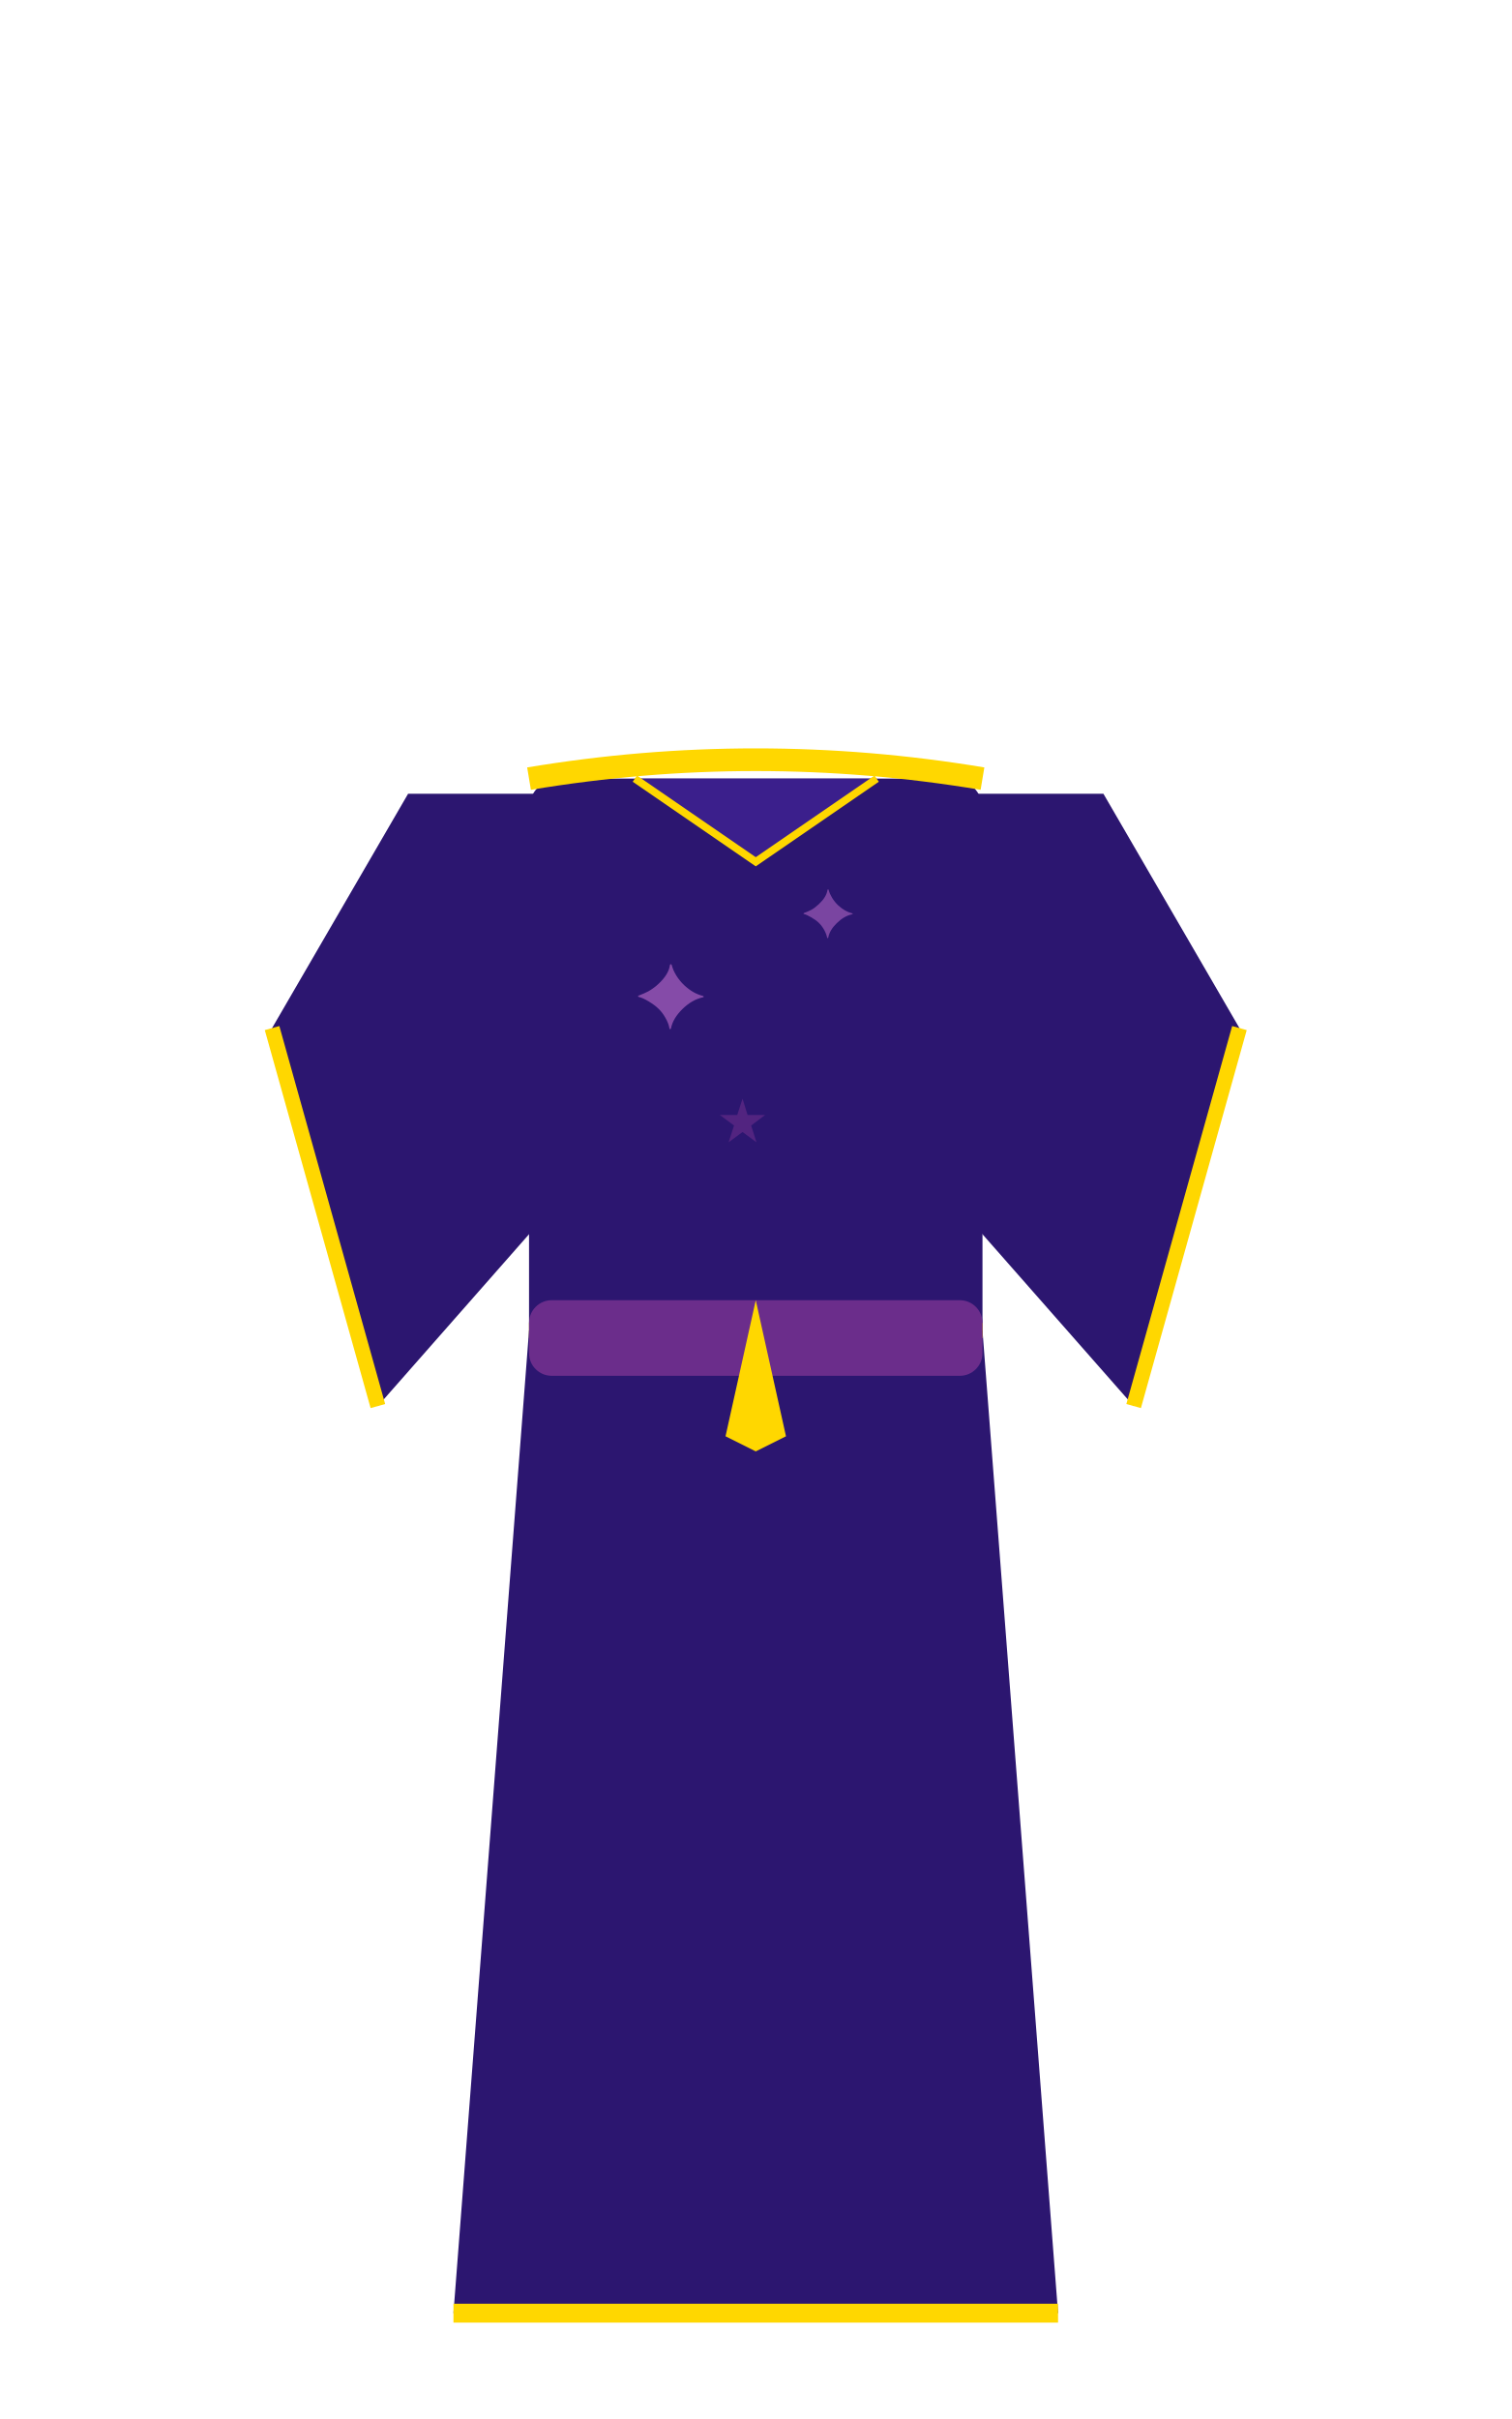
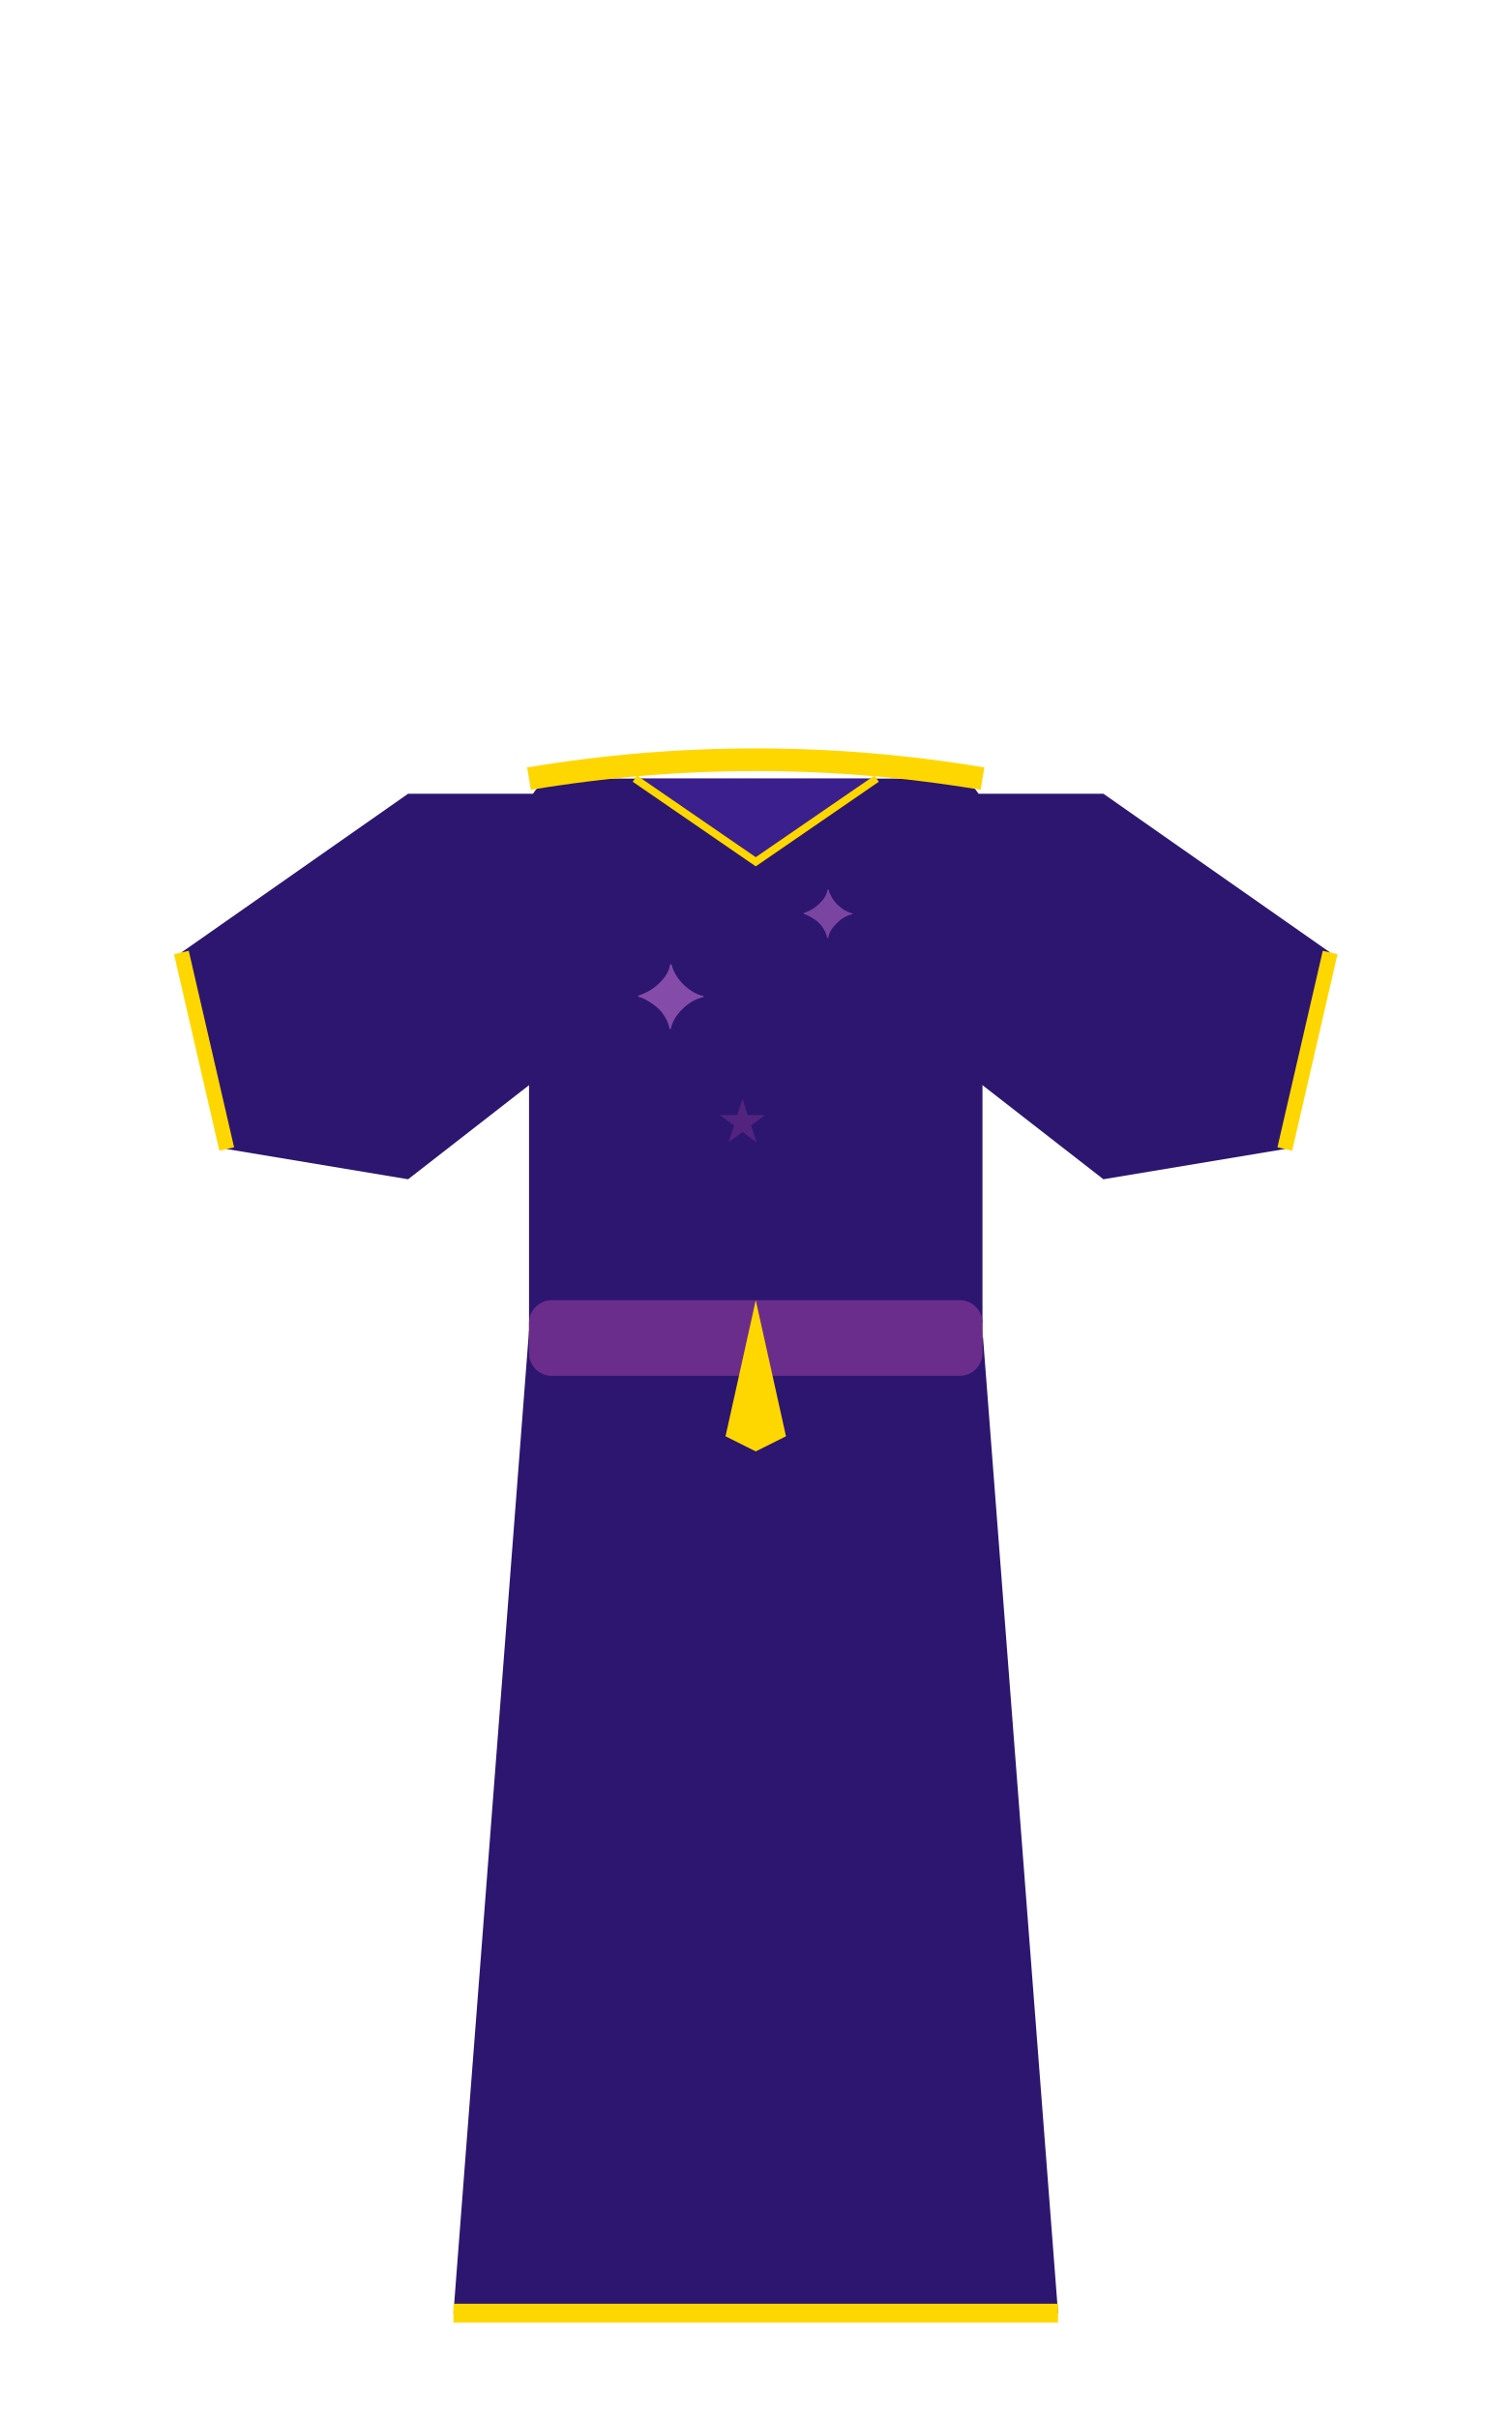
<svg xmlns="http://www.w3.org/2000/svg" viewBox="0 0 200 320" width="200" height="320">
  <g transform="translate(0,36)">
    <rect x="70" y="67" width="60" height="80" fill="#2C1670" rx="4" />
    <path d="M70 140 L60 270 L140 270 L130 140 Z" fill="#2C1670" />
-     <path d="M72 69 L54 69 L36 100 L50 150 L72 125 L72 69 Z" fill="#2C1670" />
-     <path d="M128 69 L146 69 L164 100 L150 150 L128 125 L128 69 Z" fill="#2C1670" />
+     <path d="M72 69 L54 69 L24 90 L30 116 L54 120 L72 106 L72 69 Z" fill="#2C1670" />
+     <path d="M128 69 L146 69 L176 90 L170 116 L146 120 L128 106 L128 69 Z" fill="#2C1670" />
    <path d="M70 67 Q100 62 130 67" stroke="#FFD700" stroke-width="3" fill="none" />
    <line x1="70" y1="140" x2="130" y2="140" stroke="#FFD700" stroke-width="2" />
-     <path d="M36 100 L50 150" stroke="#FFD700" stroke-width="2" fill="none" />
-     <path d="M164 100 L150 150" stroke="#FFD700" stroke-width="2" fill="none" />
+     <path d="M24 90 L30 116" stroke="#FFD700" stroke-width="2" fill="none" />
+     <path d="M176 90 L170 116" stroke="#FFD700" stroke-width="2" fill="none" />
    <path d="M60 270 L140 270" stroke="#FFD700" stroke-width="2.5" />
    <text x="84" y="100" font-size="12" fill="#9B59B6" opacity="0.8">✦</text>
    <text x="106" y="88" font-size="9" fill="#9B59B6" opacity="0.7">✦</text>
    <text x="95" y="115" font-size="8" fill="#6B2D8B" opacity="0.6">★</text>
    <rect x="70" y="136" width="60" height="10" fill="#6B2D8B" rx="3" />
    <path d="M100 136 L96 154 L100 156 L104 154 L100 136" fill="#FFD700" />
    <path d="M84 67 L100 78 L116 67" fill="#3B1F8C" stroke="#FFD700" stroke-width="1" />
  </g>
</svg>
